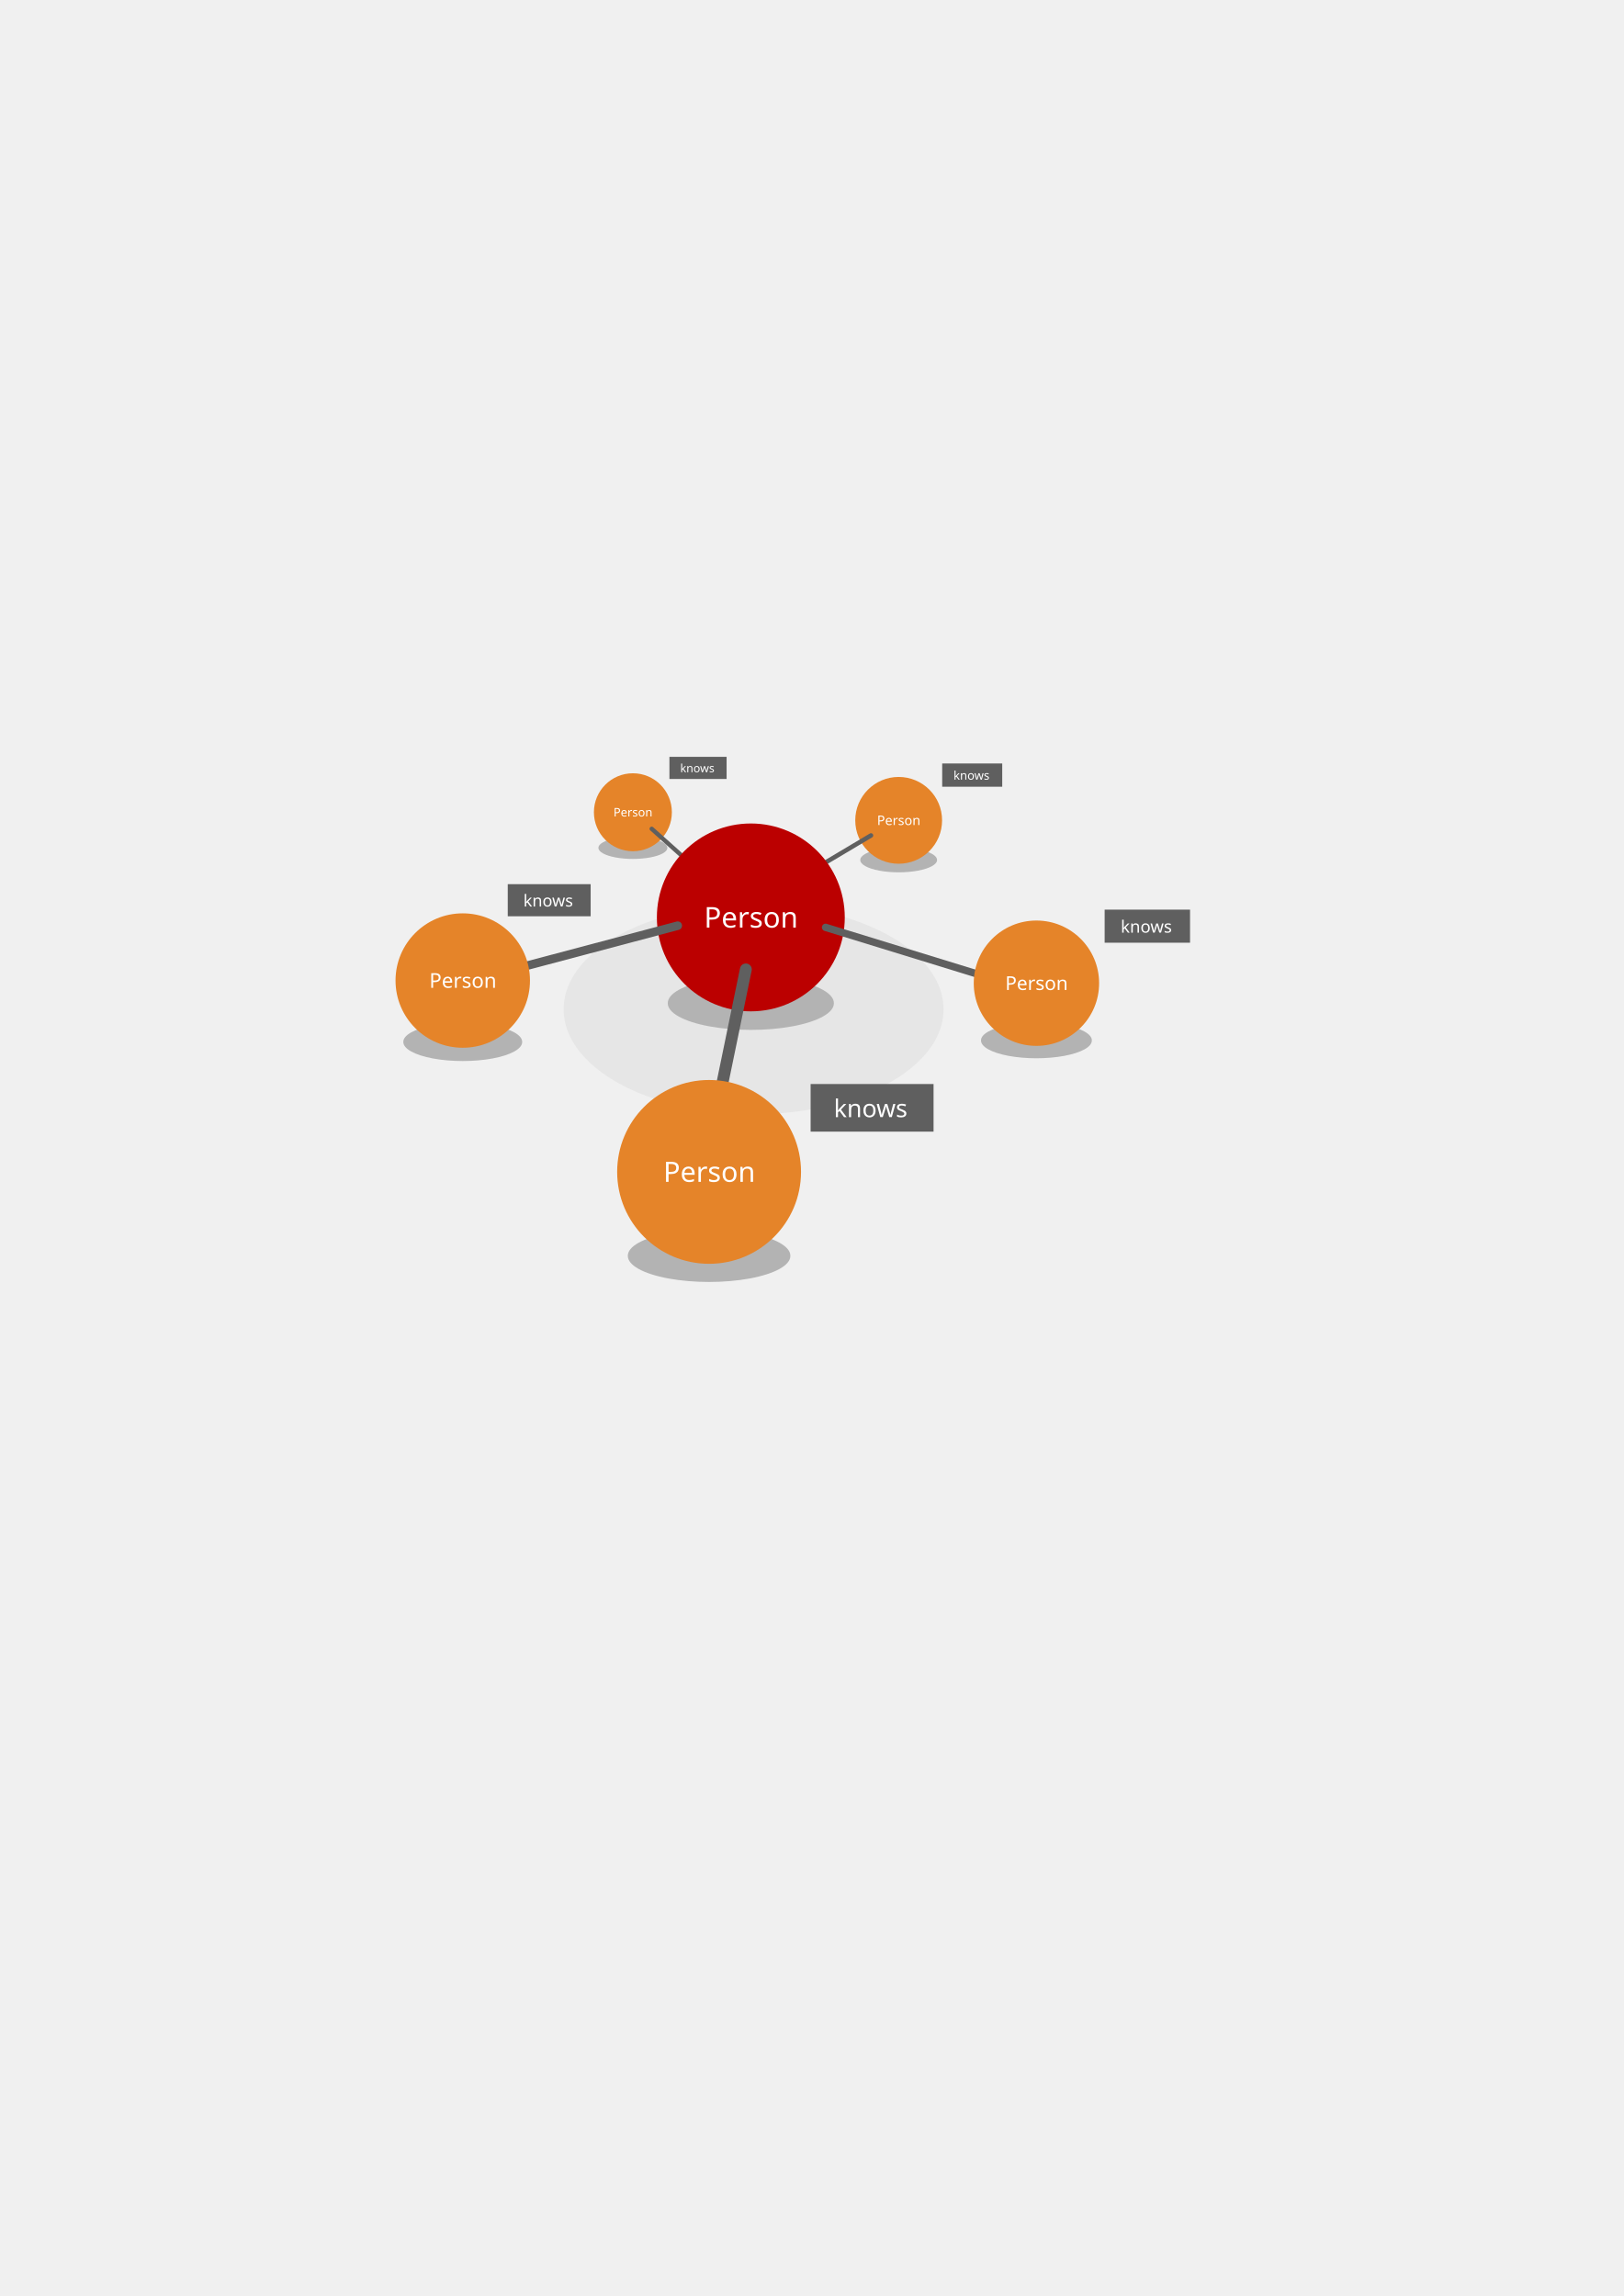
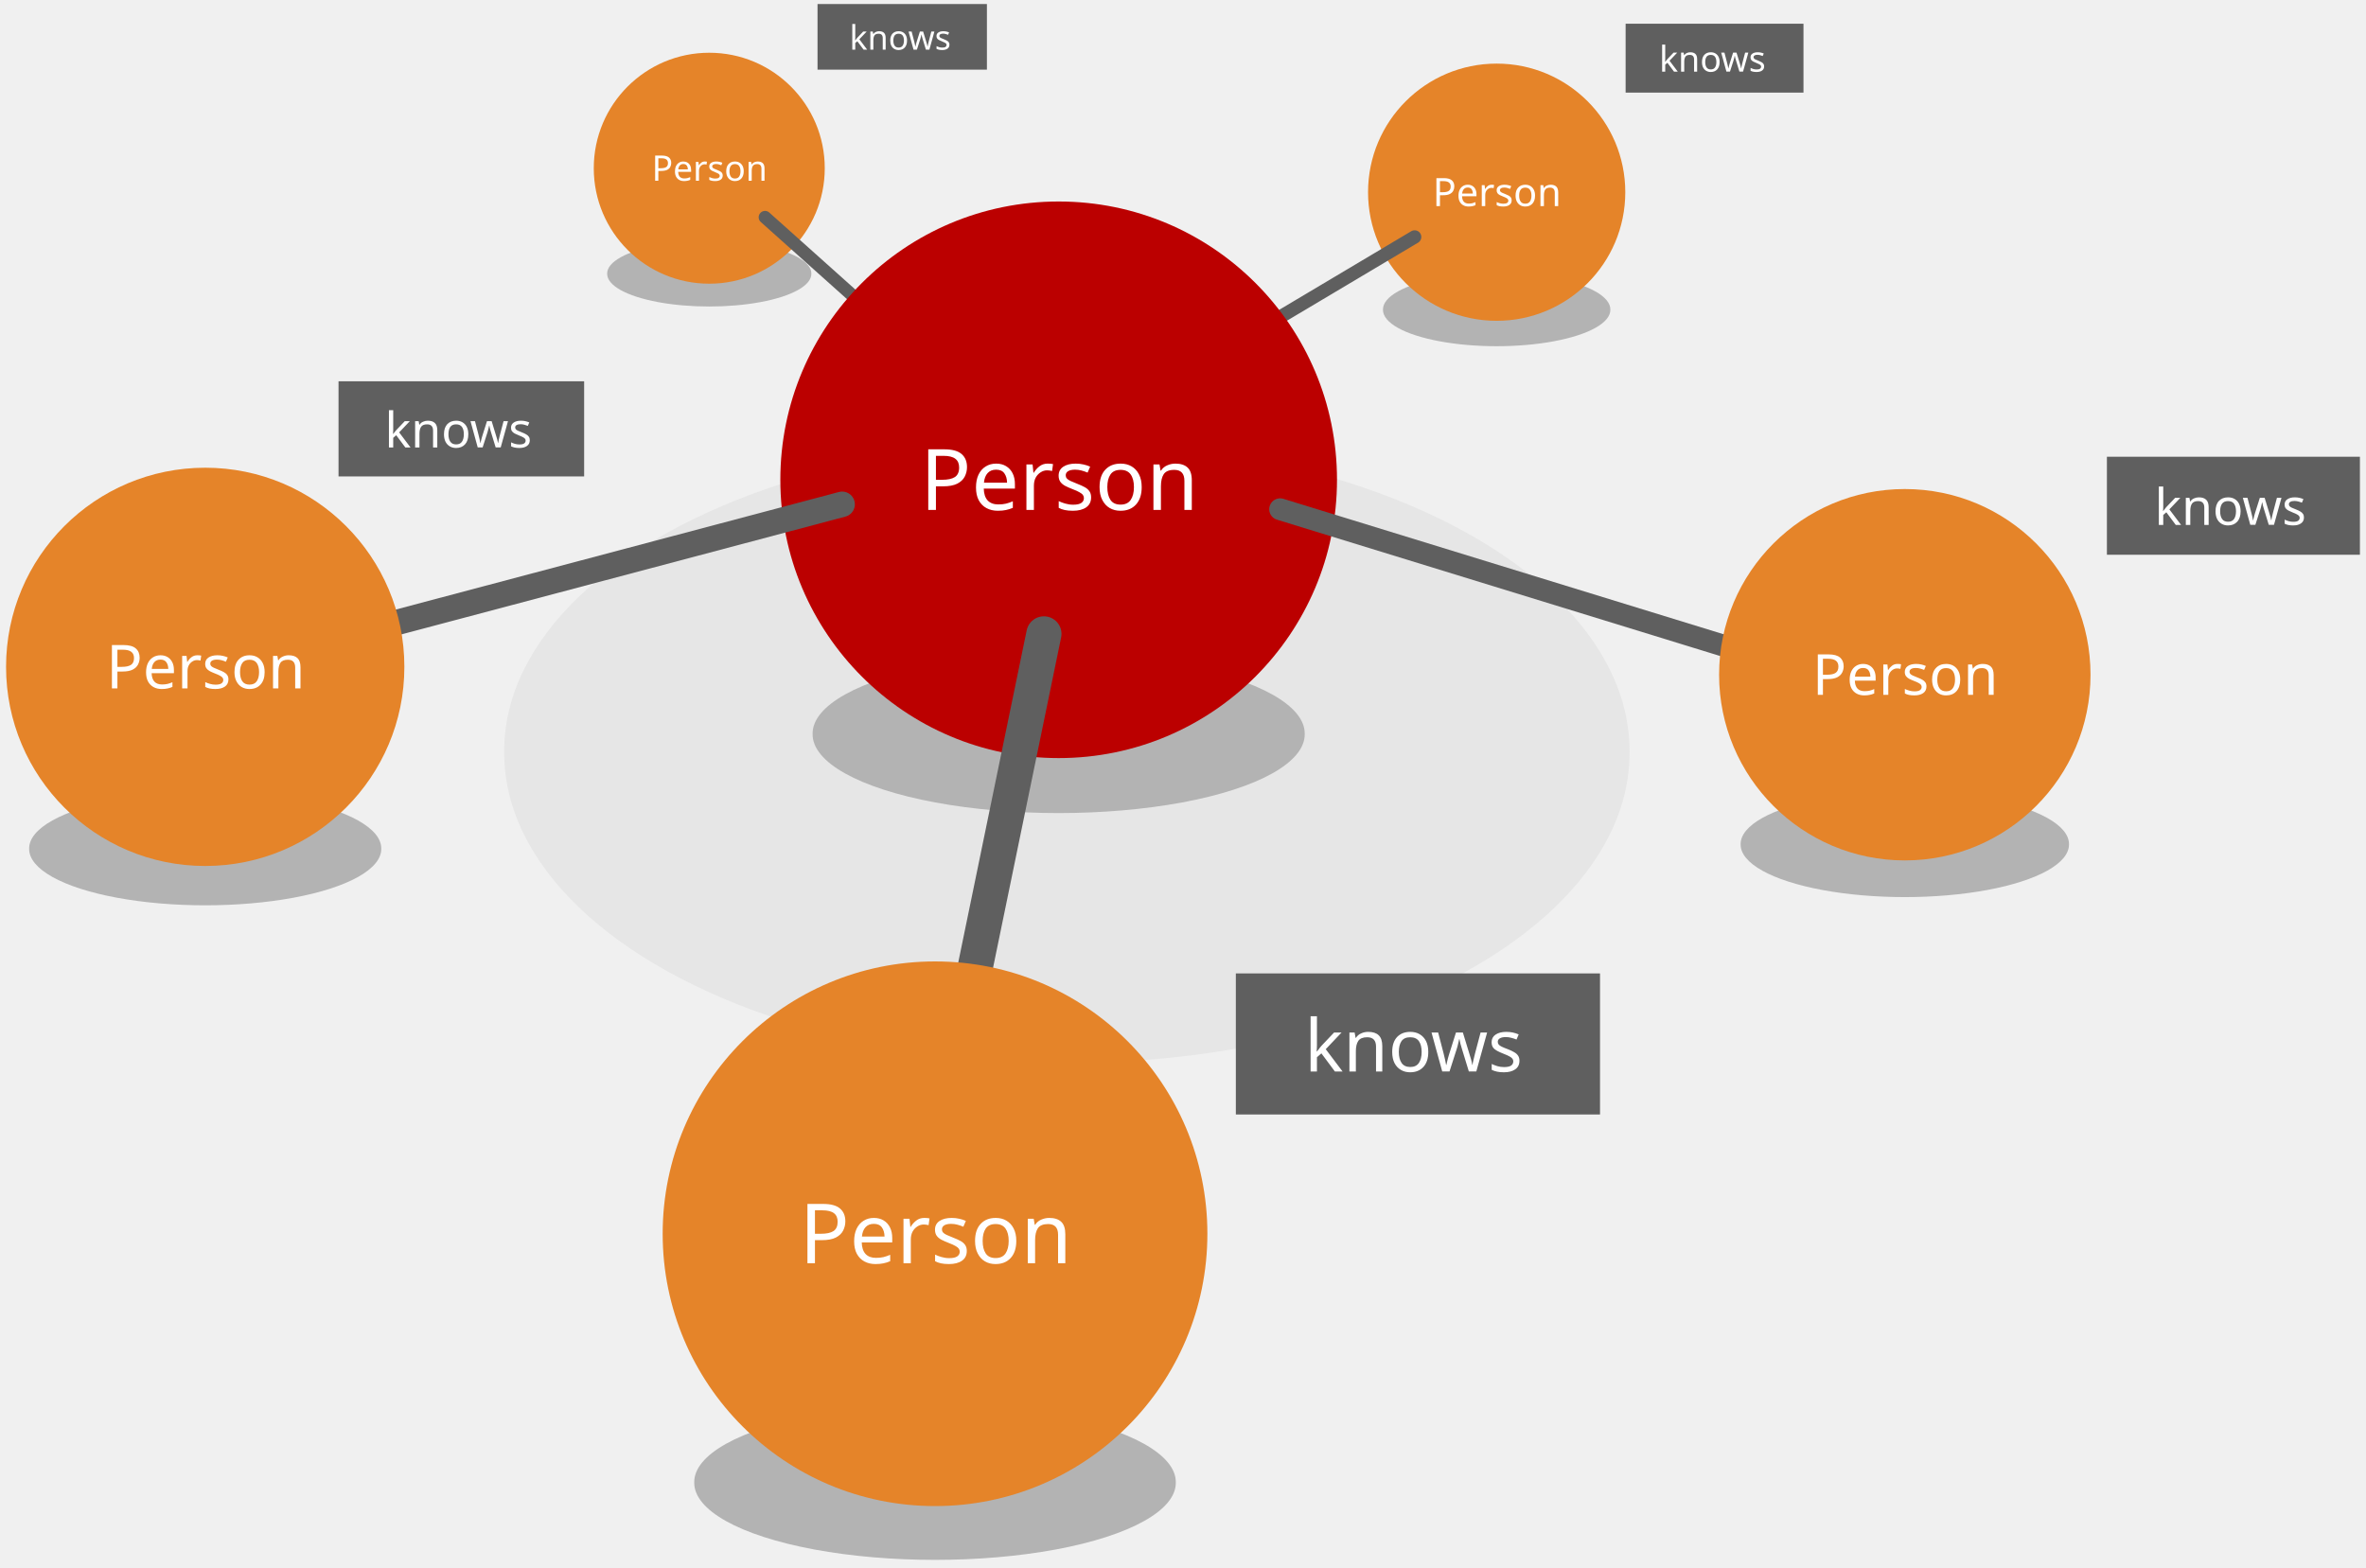
- <svg xmlns="http://www.w3.org/2000/svg" width="210mm" height="297mm" id="svg2">
+ <svg xmlns="http://www.w3.org/2000/svg" width="390.38" height="258.67" id="svg2" version="1.0">
  <defs id="defs4" />
-   <g id="layer1">
-     <path style="opacity:1;color:#000000;fill:#e6e6e6;fill-opacity:1;fill-rule:evenodd;stroke:none;stroke-width:0.763px;stroke-linecap:butt;stroke-linejoin:miter;marker:none;marker-start:none;marker-mid:none;marker-end:none;stroke-miterlimit:4;stroke-dasharray:none;stroke-dashoffset:0;stroke-opacity:1;visibility:visible;display:inline;overflow:visible;enable-background:accumulate" id="path5179" d="M 461.752 491.006 A 92.838 60.629 0 1 1  276.077,491.006 A 92.838 60.629 0 1 1  461.752 491.006 z" transform="matrix(1,0,0,0.84375,-0.5413273,79.15562)" />
-     <g id="g5149" transform="matrix(0.4149483,0,0,0.4149483,215.9258,180.1884)">
+   <g id="layer1" transform="translate(-193.3432,-370.0191)">
+     <path style="opacity:1;color:#000000;fill:#e6e6e6;fill-opacity:1;fill-rule:evenodd;stroke:none;stroke-width:0.763px;stroke-linecap:butt;stroke-linejoin:miter;marker:none;marker-start:none;marker-mid:none;marker-end:none;stroke-miterlimit:4;stroke-dasharray:none;stroke-dashoffset:0;stroke-opacity:1;visibility:visible;display:inline;overflow:visible;enable-background:accumulate" id="path5179" d="M 461.752 491.006 A 92.838 60.629 0 1 1  276.077,491.006 A 92.838 60.629 0 1 1  461.752 491.006 z" transform="matrix(1,0,0,0.84375,0.458351,79.82207)" />
+     <g id="g5149" transform="matrix(0.4149483,0,0,0.4149483,216.9255,180.8548)">
      <path transform="translate(-126.1293,65.58405)" d="M 391.921 499.126 A 40.6 12.992 0 1 1  310.722,499.126 A 40.6 12.992 0 1 1  391.921 499.126 z" id="path5151" style="color:#000000;fill:#b3b3b3;fill-opacity:1;fill-rule:evenodd;stroke:none;stroke-width:0.763px;stroke-linecap:butt;stroke-linejoin:miter;marker:none;marker-start:none;marker-mid:none;marker-end:none;stroke-miterlimit:4;stroke-dasharray:none;stroke-dashoffset:0;stroke-opacity:1;visibility:visible;display:inline;overflow:visible;enable-background:accumulate" />
      <path transform="matrix(0.2463328,0,0,0.2463328,122.9641,390.4013)" d="M 601.429 537.362 A 186.429 186.429 0 1 1  228.571,537.362 A 186.429 186.429 0 1 1  601.429 537.362 z" id="path5153" style="color:#000000;fill:#e58429;fill-opacity:1;fill-rule:evenodd;stroke:none;stroke-width:0.763px;stroke-linecap:butt;stroke-linejoin:miter;marker:none;marker-start:none;marker-mid:none;marker-end:none;stroke-miterlimit:4;stroke-dasharray:none;stroke-dashoffset:0;stroke-opacity:1;visibility:visible;display:inline;overflow:visible;enable-background:accumulate" />
      <text id="text5155" y="527.744" x="202.319" style="font-size:18px;font-style:normal;font-weight:normal;fill:#000000;fill-opacity:1;stroke:none;stroke-width:1px;stroke-linecap:butt;stroke-linejoin:miter;stroke-opacity:1;font-family:Lucida Sans Unicode" xml:space="preserve">
        <tspan style="font-size:14px;fill:#ffffff;fill-opacity:1" y="527.744" x="202.319" id="tspan5157">Person</tspan>
      </text>
    </g>
-     <path style="fill:none;fill-rule:evenodd;stroke:#5f5f5f;stroke-width:2.1;stroke-linecap:round;stroke-linejoin:miter;stroke-miterlimit:4;stroke-dasharray:none;stroke-opacity:1" d="M 339.142,423.61 L 318.571,405.205" id="path6152" />
-     <g id="g5159" transform="matrix(0.462092,0,0,0.462092,335.2276,159.5017)">
+     <path style="fill:none;fill-rule:evenodd;stroke:#5f5f5f;stroke-width:2.1;stroke-linecap:round;stroke-linejoin:miter;stroke-miterlimit:4;stroke-dasharray:none;stroke-opacity:1" d="M 340.141,424.277 L 319.571,405.872" id="path6152" />
+     <g id="g5159" transform="matrix(0.462092,0,0,0.462092,336.2273,160.1682)">
      <path transform="translate(-126.1293,65.58405)" d="M 391.921 499.126 A 40.6 12.992 0 1 1  310.722,499.126 A 40.6 12.992 0 1 1  391.921 499.126 z" id="path5161" style="color:#000000;fill:#b3b3b3;fill-opacity:1;fill-rule:evenodd;stroke:none;stroke-width:0.763px;stroke-linecap:butt;stroke-linejoin:miter;marker:none;marker-start:none;marker-mid:none;marker-end:none;stroke-miterlimit:4;stroke-dasharray:none;stroke-dashoffset:0;stroke-opacity:1;visibility:visible;display:inline;overflow:visible;enable-background:accumulate" />
      <path transform="matrix(0.2463328,0,0,0.2463328,122.9641,390.4013)" d="M 601.429 537.362 A 186.429 186.429 0 1 1  228.571,537.362 A 186.429 186.429 0 1 1  601.429 537.362 z" id="path5163" style="color:#000000;fill:#e58429;fill-opacity:1;fill-rule:evenodd;stroke:none;stroke-width:0.763px;stroke-linecap:butt;stroke-linejoin:miter;marker:none;marker-start:none;marker-mid:none;marker-end:none;stroke-miterlimit:4;stroke-dasharray:none;stroke-dashoffset:0;stroke-opacity:1;visibility:visible;display:inline;overflow:visible;enable-background:accumulate" />
      <text id="text5165" y="527.744" x="202.319" style="font-size:18px;font-style:normal;font-weight:normal;fill:#000000;fill-opacity:1;stroke:none;stroke-width:1px;stroke-linecap:butt;stroke-linejoin:miter;stroke-opacity:1;font-family:Lucida Sans Unicode" xml:space="preserve">
        <tspan style="font-size:14px;fill:#ffffff;fill-opacity:1" y="527.744" x="202.319" id="tspan5167">Person</tspan>
      </text>
    </g>
-     <path style="fill:none;fill-rule:evenodd;stroke:#5f5f5f;stroke-width:2.2;stroke-linecap:round;stroke-linejoin:miter;stroke-miterlimit:4;stroke-dasharray:none;stroke-opacity:1" d="M 425.754,408.453 L 403.018,421.986" id="path6154" />
-     <g id="g4144">
+     <path style="fill:none;fill-rule:evenodd;stroke:#5f5f5f;stroke-width:2.2;stroke-linecap:round;stroke-linejoin:miter;stroke-miterlimit:4;stroke-dasharray:none;stroke-opacity:1" d="M 426.754,409.12 L 404.018,422.653" id="path6154" />
+     <g id="g4144" transform="translate(0.9996783,0.6664522)">
      <path transform="translate(15.69799,-8.661238)" d="M 391.921 499.126 A 40.6 12.992 0 1 1  310.722,499.126 A 40.6 12.992 0 1 1  391.921 499.126 z" id="path4139" style="opacity:1;color:#000000;fill:#b3b3b3;fill-opacity:1;fill-rule:evenodd;stroke:none;stroke-width:0.763px;stroke-linecap:butt;stroke-linejoin:miter;marker:none;marker-start:none;marker-mid:none;marker-end:none;stroke-miterlimit:4;stroke-dasharray:none;stroke-dashoffset:0;stroke-opacity:1;visibility:visible;display:inline;overflow:visible;enable-background:accumulate" />
      <path transform="matrix(0.2463328,0,0,0.2463328,264.7913,316.156)" d="M 601.429 537.362 A 186.429 186.429 0 1 1  228.571,537.362 A 186.429 186.429 0 1 1  601.429 537.362 z" id="path2160" style="color:#000000;fill:#bb0000;fill-opacity:1;fill-rule:evenodd;stroke:none;stroke-width:0.763px;stroke-linecap:butt;stroke-linejoin:miter;marker:none;marker-start:none;marker-mid:none;marker-end:none;stroke-miterlimit:4;stroke-dasharray:none;stroke-dashoffset:0;stroke-opacity:1;visibility:visible;display:inline;overflow:visible;enable-background:accumulate" />
      <text id="text2162" y="453.499" x="344.146" style="font-size:18px;font-style:normal;font-weight:normal;fill:#000000;fill-opacity:1;stroke:none;stroke-width:1px;stroke-linecap:butt;stroke-linejoin:miter;stroke-opacity:1;font-family:Lucida Sans Unicode" xml:space="preserve">
        <tspan style="font-size:14px;fill:#ffffff;fill-opacity:1" y="453.499" x="344.146" id="tspan2164">Person</tspan>
      </text>
    </g>
-     <path style="fill:none;fill-rule:evenodd;stroke:#5f5f5f;stroke-width:4.2;stroke-linecap:round;stroke-linejoin:miter;stroke-opacity:1;stroke-miterlimit:4;stroke-dasharray:none" d="M 331.292,452.571 L 251.717,473.683" id="path5181" />
-     <g id="g5133" transform="matrix(0.7155253,0,0,0.7155253,65.07192,105.3368)">
+     <path style="fill:none;fill-rule:evenodd;stroke:#5f5f5f;stroke-width:4.2;stroke-linecap:round;stroke-linejoin:miter;stroke-miterlimit:4;stroke-dasharray:none;stroke-opacity:1" d="M 332.292,453.238 L 252.717,474.35" id="path5181" />
+     <g id="g5133" transform="matrix(0.7155253,0,0,0.7155253,66.0716,106.0032)">
      <path transform="translate(-126.1293,65.58405)" d="M 391.921 499.126 A 40.6 12.992 0 1 1  310.722,499.126 A 40.6 12.992 0 1 1  391.921 499.126 z" id="path4152" style="color:#000000;fill:#b3b3b3;fill-opacity:1;fill-rule:evenodd;stroke:none;stroke-width:0.763px;stroke-linecap:butt;stroke-linejoin:miter;marker:none;marker-start:none;marker-mid:none;marker-end:none;stroke-miterlimit:4;stroke-dasharray:none;stroke-dashoffset:0;stroke-opacity:1;visibility:visible;display:inline;overflow:visible;enable-background:accumulate" />
      <path transform="matrix(0.2463328,0,0,0.2463328,122.9641,390.4013)" d="M 601.429 537.362 A 186.429 186.429 0 1 1  228.571,537.362 A 186.429 186.429 0 1 1  601.429 537.362 z" id="path4154" style="color:#000000;fill:#e58429;fill-opacity:1;fill-rule:evenodd;stroke:none;stroke-width:0.763px;stroke-linecap:butt;stroke-linejoin:miter;marker:none;marker-start:none;marker-mid:none;marker-end:none;stroke-miterlimit:4;stroke-dasharray:none;stroke-dashoffset:0;stroke-opacity:1;visibility:visible;display:inline;overflow:visible;enable-background:accumulate" />
      <text id="text4156" y="527.744" x="202.319" style="font-size:18px;font-style:normal;font-weight:normal;fill:#000000;fill-opacity:1;stroke:none;stroke-width:1px;stroke-linecap:butt;stroke-linejoin:miter;stroke-opacity:1;font-family:Lucida Sans Unicode" xml:space="preserve">
        <tspan style="font-size:14px;fill:#ffffff;fill-opacity:1" y="527.744" x="202.319" id="tspan4158">Person</tspan>
      </text>
    </g>
-     <path style="fill:none;fill-rule:evenodd;stroke:#5f5f5f;stroke-width:3.6;stroke-linecap:round;stroke-linejoin:miter;stroke-miterlimit:4;stroke-dasharray:none;stroke-opacity:1" d="M 480.969,477.202 L 403.56,453.383" id="path6156" />
-     <g id="g5169" transform="matrix(0.6672183,0,0,0.6672183,356.377,131.8905)">
+     <path style="fill:none;fill-rule:evenodd;stroke:#5f5f5f;stroke-width:3.6;stroke-linecap:round;stroke-linejoin:miter;stroke-miterlimit:4;stroke-dasharray:none;stroke-opacity:1" d="M 481.969,477.868 L 404.559,454.05" id="path6156" />
+     <g id="g5169" transform="matrix(0.6672183,0,0,0.6672183,357.3766,132.557)">
      <path transform="translate(-126.1293,65.58405)" d="M 391.921 499.126 A 40.6 12.992 0 1 1  310.722,499.126 A 40.6 12.992 0 1 1  391.921 499.126 z" id="path5171" style="color:#000000;fill:#b3b3b3;fill-opacity:1;fill-rule:evenodd;stroke:none;stroke-width:0.763px;stroke-linecap:butt;stroke-linejoin:miter;marker:none;marker-start:none;marker-mid:none;marker-end:none;stroke-miterlimit:4;stroke-dasharray:none;stroke-dashoffset:0;stroke-opacity:1;visibility:visible;display:inline;overflow:visible;enable-background:accumulate" />
      <path transform="matrix(0.2463328,0,0,0.2463328,122.9641,390.4013)" d="M 601.429 537.362 A 186.429 186.429 0 1 1  228.571,537.362 A 186.429 186.429 0 1 1  601.429 537.362 z" id="path5173" style="color:#000000;fill:#e58429;fill-opacity:1;fill-rule:evenodd;stroke:none;stroke-width:0.763px;stroke-linecap:butt;stroke-linejoin:miter;marker:none;marker-start:none;marker-mid:none;marker-end:none;stroke-miterlimit:4;stroke-dasharray:none;stroke-dashoffset:0;stroke-opacity:1;visibility:visible;display:inline;overflow:visible;enable-background:accumulate" />
      <text id="text5175" y="527.744" x="202.319" style="font-size:18px;font-style:normal;font-weight:normal;fill:#000000;fill-opacity:1;stroke:none;stroke-width:1px;stroke-linecap:butt;stroke-linejoin:miter;stroke-opacity:1;font-family:Lucida Sans Unicode" xml:space="preserve">
        <tspan style="font-size:14px;fill:#ffffff;fill-opacity:1" y="527.744" x="202.319" id="tspan5177">Person</tspan>
      </text>
    </g>
-     <path style="fill:none;fill-rule:evenodd;stroke:#5f5f5f;stroke-width:5.8;stroke-linecap:round;stroke-linejoin:miter;stroke-miterlimit:4;stroke-dasharray:none;stroke-opacity:1" d="M 364.584,473.954 L 346.179,563.273" id="path6158" />
-     <g id="g5139" transform="matrix(0.9785302,0,0,0.9785302,126.261,61.39325)">
+     <path style="fill:none;fill-rule:evenodd;stroke:#5f5f5f;stroke-width:5.8;stroke-linecap:round;stroke-linejoin:miter;stroke-miterlimit:4;stroke-dasharray:none;stroke-opacity:1" d="M 365.584,474.62 L 347.179,563.939" id="path6158" />
+     <g id="g5139" transform="matrix(0.9785302,0,0,0.9785302,127.2607,62.0597)">
      <path transform="translate(-126.1293,65.58405)" d="M 391.921 499.126 A 40.6 12.992 0 1 1  310.722,499.126 A 40.6 12.992 0 1 1  391.921 499.126 z" id="path5141" style="color:#000000;fill:#b3b3b3;fill-opacity:1;fill-rule:evenodd;stroke:none;stroke-width:0.763px;stroke-linecap:butt;stroke-linejoin:miter;marker:none;marker-start:none;marker-mid:none;marker-end:none;stroke-miterlimit:4;stroke-dasharray:none;stroke-dashoffset:0;stroke-opacity:1;visibility:visible;display:inline;overflow:visible;enable-background:accumulate" />
      <path transform="matrix(0.2463328,0,0,0.2463328,122.9641,390.4013)" d="M 601.429 537.362 A 186.429 186.429 0 1 1  228.571,537.362 A 186.429 186.429 0 1 1  601.429 537.362 z" id="path5143" style="color:#000000;fill:#e58429;fill-opacity:1;fill-rule:evenodd;stroke:none;stroke-width:0.763px;stroke-linecap:butt;stroke-linejoin:miter;marker:none;marker-start:none;marker-mid:none;marker-end:none;stroke-miterlimit:4;stroke-dasharray:none;stroke-dashoffset:0;stroke-opacity:1;visibility:visible;display:inline;overflow:visible;enable-background:accumulate" />
      <text id="text5145" y="527.744" x="202.319" style="font-size:18px;font-style:normal;font-weight:normal;fill:#000000;fill-opacity:1;stroke:none;stroke-width:1px;stroke-linecap:butt;stroke-linejoin:miter;stroke-opacity:1;font-family:Lucida Sans Unicode" xml:space="preserve">
        <tspan style="font-size:14px;fill:#ffffff;fill-opacity:1" y="527.744" x="202.319" id="tspan5147">Person</tspan>
      </text>
    </g>
-     <g id="g11980">
+     <g id="g11980" transform="translate(0.9996783,0.6664522)">
      <rect y="529.981" x="396.252" height="23.277" width="60.087" id="rect10036" style="opacity:1;color:#000000;fill:#5f5f5f;fill-opacity:1;fill-rule:evenodd;stroke:none;stroke-width:3.6;stroke-linecap:round;stroke-linejoin:miter;marker:none;marker-start:none;marker-mid:none;marker-end:none;stroke-miterlimit:4;stroke-dasharray:none;stroke-dashoffset:0;stroke-opacity:1;visibility:visible;display:inline;overflow:visible;enable-background:accumulate" />
      <text id="text11007" y="546.173" x="407.569" style="font-size:18px;font-style:normal;font-weight:normal;fill:#ffffff;fill-opacity:1;stroke:none;stroke-width:1px;stroke-linecap:butt;stroke-linejoin:miter;stroke-opacity:1;font-family:Lucida Sans Unicode" xml:space="preserve">
        <tspan style="font-size:12px;fill:#ffffff;fill-opacity:1" y="546.173" x="407.569" id="tspan11009">knows</tspan>
      </text>
    </g>
-     <g id="g11985" transform="matrix(0.6947413,0,0,0.6947413,264.6817,76.52234)">
+     <g id="g11985" transform="matrix(0.6947413,0,0,0.6947413,265.6814,77.1888)">
      <rect y="529.981" x="396.252" height="23.277" width="60.087" id="rect11987" style="opacity:1;color:#000000;fill:#5f5f5f;fill-opacity:1;fill-rule:evenodd;stroke:none;stroke-width:3.6;stroke-linecap:round;stroke-linejoin:miter;marker:none;marker-start:none;marker-mid:none;marker-end:none;stroke-miterlimit:4;stroke-dasharray:none;stroke-dashoffset:0;stroke-opacity:1;visibility:visible;display:inline;overflow:visible;enable-background:accumulate" />
      <text id="text11989" y="546.173" x="407.569" style="font-size:18px;font-style:normal;font-weight:normal;fill:#ffffff;fill-opacity:1;stroke:none;stroke-width:1px;stroke-linecap:butt;stroke-linejoin:miter;stroke-opacity:1;font-family:Lucida Sans Unicode" xml:space="preserve">
        <tspan style="font-size:12px;fill:#ffffff;fill-opacity:1" y="546.173" x="407.569" id="tspan11991">knows</tspan>
      </text>
    </g>
-     <g id="g11993" transform="matrix(0.4883721,0,0,0.4883721,267.046,114.4389)">
+     <g id="g11993" transform="matrix(0.4883721,0,0,0.4883721,268.0457,115.1054)">
      <rect y="529.981" x="396.252" height="23.277" width="60.087" id="rect11995" style="opacity:1;color:#000000;fill:#5f5f5f;fill-opacity:1;fill-rule:evenodd;stroke:none;stroke-width:3.6;stroke-linecap:round;stroke-linejoin:miter;marker:none;marker-start:none;marker-mid:none;marker-end:none;stroke-miterlimit:4;stroke-dasharray:none;stroke-dashoffset:0;stroke-opacity:1;visibility:visible;display:inline;overflow:visible;enable-background:accumulate" />
      <text id="text11997" y="546.173" x="407.569" style="font-size:18px;font-style:normal;font-weight:normal;fill:#ffffff;fill-opacity:1;stroke:none;stroke-width:1px;stroke-linecap:butt;stroke-linejoin:miter;stroke-opacity:1;font-family:Lucida Sans Unicode" xml:space="preserve">
        <tspan style="font-size:12px;fill:#ffffff;fill-opacity:1" y="546.173" x="407.569" id="tspan11999">knows</tspan>
      </text>
    </g>
-     <g id="g12001" transform="matrix(0.4651163,0,0,0.4651163,142.9293,123.5161)">
+     <g id="g12001" transform="matrix(0.4651163,0,0,0.4651163,143.929,124.1826)">
      <rect y="529.981" x="396.252" height="23.277" width="60.087" id="rect12003" style="opacity:1;color:#000000;fill:#5f5f5f;fill-opacity:1;fill-rule:evenodd;stroke:none;stroke-width:3.6;stroke-linecap:round;stroke-linejoin:miter;marker:none;marker-start:none;marker-mid:none;marker-end:none;stroke-miterlimit:4;stroke-dasharray:none;stroke-dashoffset:0;stroke-opacity:1;visibility:visible;display:inline;overflow:visible;enable-background:accumulate" />
      <text id="text12005" y="546.173" x="407.569" style="font-size:18px;font-style:normal;font-weight:normal;fill:#ffffff;fill-opacity:1;stroke:none;stroke-width:1px;stroke-linecap:butt;stroke-linejoin:miter;stroke-opacity:1;font-family:Lucida Sans Unicode" xml:space="preserve">
        <tspan style="font-size:12px;fill:#ffffff;fill-opacity:1" y="546.173" x="407.569" id="tspan12007">knows</tspan>
      </text>
    </g>
-     <g id="g12009" transform="matrix(0.6744186,0,0,0.6744186,-19.04087,74.84243)">
+     <g id="g12009" transform="matrix(0.6744186,0,0,0.6744186,-18.0412,75.50889)">
      <rect y="529.981" x="396.252" height="23.277" width="60.087" id="rect12011" style="opacity:1;color:#000000;fill:#5f5f5f;fill-opacity:1;fill-rule:evenodd;stroke:none;stroke-width:3.6;stroke-linecap:round;stroke-linejoin:miter;marker:none;marker-start:none;marker-mid:none;marker-end:none;stroke-miterlimit:4;stroke-dasharray:none;stroke-dashoffset:0;stroke-opacity:1;visibility:visible;display:inline;overflow:visible;enable-background:accumulate" />
      <text id="text12013" y="546.173" x="407.569" style="font-size:18px;font-style:normal;font-weight:normal;fill:#ffffff;fill-opacity:1;stroke:none;stroke-width:1px;stroke-linecap:butt;stroke-linejoin:miter;stroke-opacity:1;font-family:Lucida Sans Unicode" xml:space="preserve">
        <tspan style="font-size:12px;fill:#ffffff;fill-opacity:1" y="546.173" x="407.569" id="tspan12015">knows</tspan>
      </text>
    </g>
  </g>
</svg>
